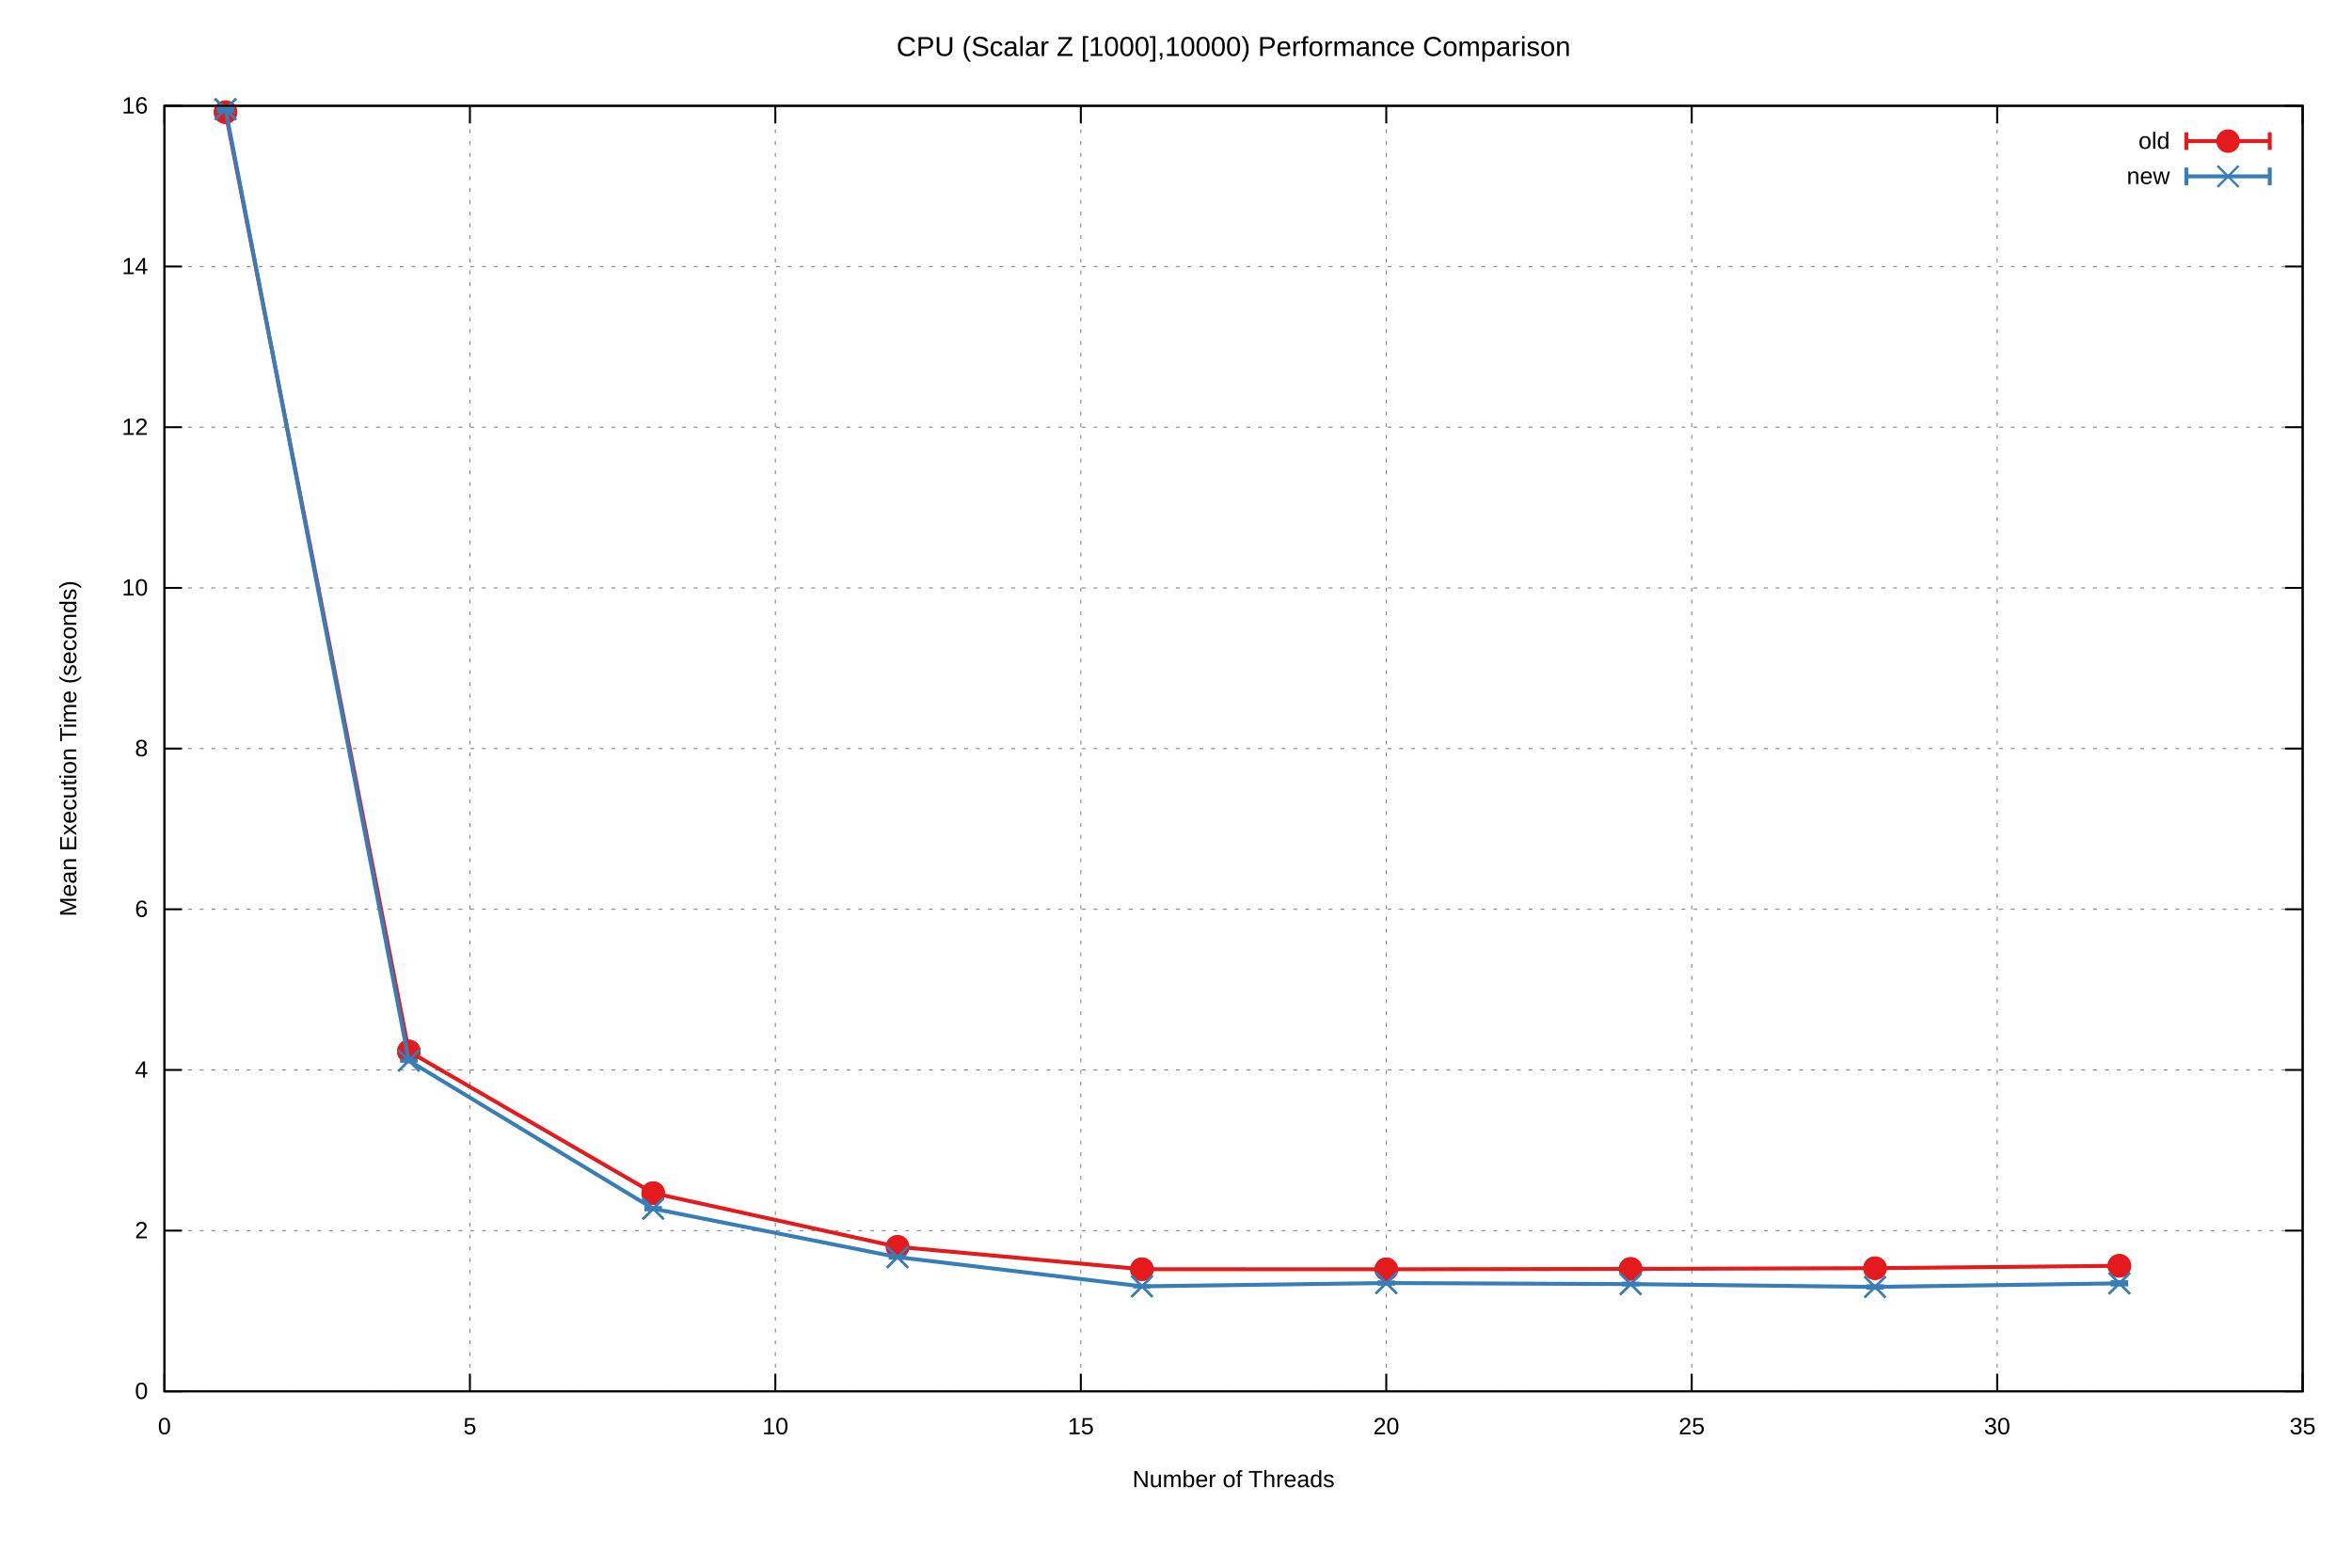
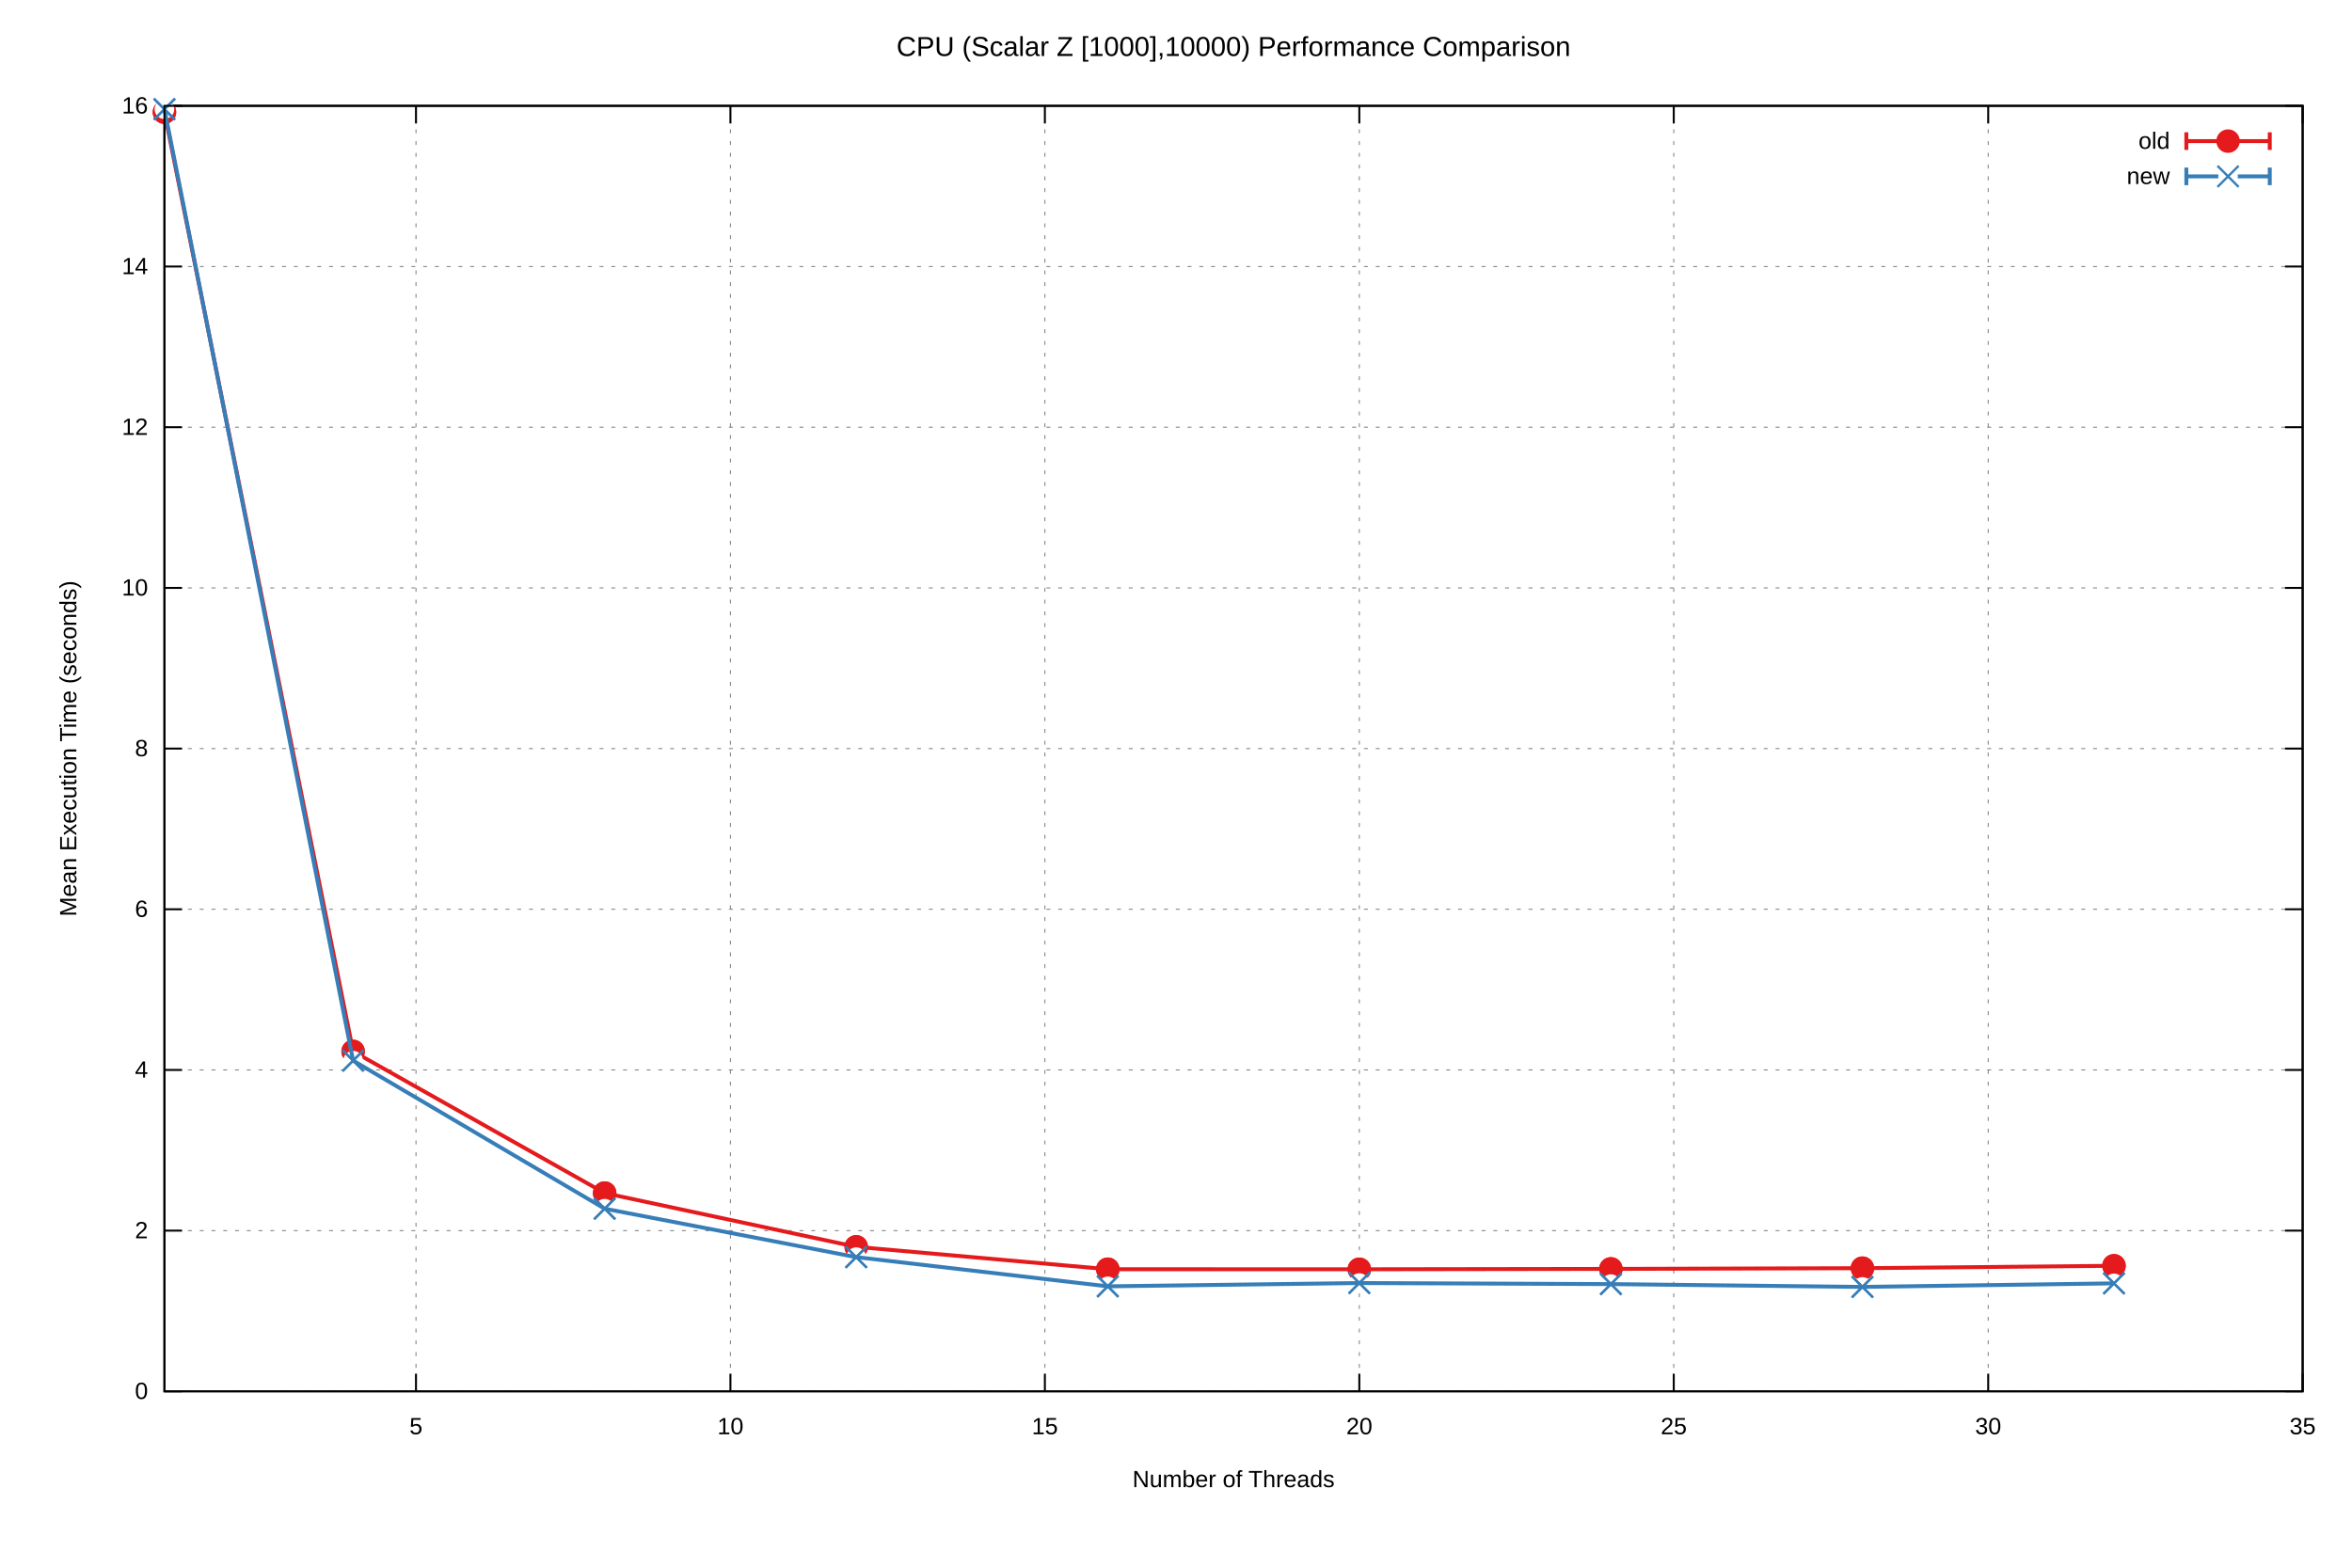
<svg xmlns="http://www.w3.org/2000/svg" xmlns:xlink="http://www.w3.org/1999/xlink" width="1200" height="800" viewBox="0 0 1200 800">
  <g id="gnuplot_canvas">
    <rect x="0" y="0" width="1200" height="800" fill="none" />
    <defs>
      <circle id="gpDot" r="0.5" stroke-width="0.5" stroke="currentColor" />
      <path id="gpPt0" stroke-width="0.222" stroke="currentColor" d="M-1,0 h2 M0,-1 v2" />
      <path id="gpPt1" stroke-width="0.222" stroke="currentColor" d="M-1,-1 L1,1 M1,-1 L-1,1" />
      <path id="gpPt2" stroke-width="0.222" stroke="currentColor" d="M-1,0 L1,0 M0,-1 L0,1 M-1,-1 L1,1 M-1,1 L1,-1" />
      <rect id="gpPt3" stroke-width="0.222" stroke="currentColor" x="-1" y="-1" width="2" height="2" />
      <rect id="gpPt4" stroke-width="0.222" stroke="currentColor" fill="currentColor" x="-1" y="-1" width="2" height="2" />
      <circle id="gpPt5" stroke-width="0.222" stroke="currentColor" cx="0" cy="0" r="1" />
      <use xlink:href="#gpPt5" id="gpPt6" fill="currentColor" stroke="none" />
      <path id="gpPt7" stroke-width="0.222" stroke="currentColor" d="M0,-1.33 L-1.33,0.67 L1.33,0.67 z" />
      <use xlink:href="#gpPt7" id="gpPt8" fill="currentColor" stroke="none" />
      <use xlink:href="#gpPt7" id="gpPt9" stroke="currentColor" transform="rotate(180)" />
      <use xlink:href="#gpPt9" id="gpPt10" fill="currentColor" stroke="none" />
      <use xlink:href="#gpPt3" id="gpPt11" stroke="currentColor" transform="rotate(45)" />
      <use xlink:href="#gpPt11" id="gpPt12" fill="currentColor" stroke="none" />
      <path id="gpPt13" stroke-width="0.222" stroke="currentColor" d="M0,1.330 L1.265,0.411 L0.782,-1.067 L-0.782,-1.076 L-1.265,0.411 z" />
      <use xlink:href="#gpPt13" id="gpPt14" fill="currentColor" stroke="none" />
      <filter id="textbox" filterUnits="objectBoundingBox" x="0" y="0" height="1" width="1">
        <feFlood flood-color="white" flood-opacity="1" result="bgnd" />
        <feComposite in="SourceGraphic" in2="bgnd" operator="atop" />
      </filter>
      <filter id="greybox" filterUnits="objectBoundingBox" x="0" y="0" height="1" width="1">
        <feFlood flood-color="lightgrey" flood-opacity="1" result="grey" />
        <feComposite in="SourceGraphic" in2="grey" operator="atop" />
      </filter>
    </defs>
    <g fill="none" color="white" stroke="currentColor" stroke-width="1.00" stroke-linecap="butt" stroke-linejoin="miter">
</g>
    <g fill="none" color="black" stroke="currentColor" stroke-width="1.00" stroke-linecap="butt" stroke-linejoin="miter">
</g>
    <g fill="none" color="black" stroke="black" stroke-width="0.50" stroke-linecap="butt" stroke-linejoin="miter">
</g>
    <g fill="none" color="gray" stroke="currentColor" stroke-width="0.50" stroke-linecap="butt" stroke-linejoin="miter">
      <path stroke="gray" stroke-dasharray="2,4" class="gridline" d="M83.90,710.00 L1174.82,710.00  " />
    </g>
    <g fill="none" color="gray" stroke="gray" stroke-width="1.00" stroke-linecap="butt" stroke-linejoin="miter">
</g>
    <g fill="none" color="black" stroke="currentColor" stroke-width="1.00" stroke-linecap="butt" stroke-linejoin="miter">
      <path stroke="black" d="M83.90,710.00 L92.90,710.00 M1174.82,710.00 L1165.82,710.00  " />
      <g transform="translate(75.51,713.90)" stroke="none" fill="black" font-family="Arial" font-size="12.00" text-anchor="end">
        <text>
          <tspan font-family="Arial"> 0</tspan>
        </text>
      </g>
    </g>
    <g fill="none" color="black" stroke="currentColor" stroke-width="1.00" stroke-linecap="butt" stroke-linejoin="miter">
</g>
    <g fill="none" color="black" stroke="black" stroke-width="0.50" stroke-linecap="butt" stroke-linejoin="miter">
</g>
    <g fill="none" color="gray" stroke="currentColor" stroke-width="0.50" stroke-linecap="butt" stroke-linejoin="miter">
      <path stroke="gray" stroke-dasharray="2,4" class="gridline" d="M83.90,628.00 L1174.82,628.00  " />
    </g>
    <g fill="none" color="gray" stroke="gray" stroke-width="1.00" stroke-linecap="butt" stroke-linejoin="miter">
</g>
    <g fill="none" color="black" stroke="currentColor" stroke-width="1.00" stroke-linecap="butt" stroke-linejoin="miter">
      <path stroke="black" d="M83.90,628.00 L92.90,628.00 M1174.82,628.00 L1165.82,628.00  " />
      <g transform="translate(75.51,631.90)" stroke="none" fill="black" font-family="Arial" font-size="12.00" text-anchor="end">
        <text>
          <tspan font-family="Arial"> 2</tspan>
        </text>
      </g>
    </g>
    <g fill="none" color="black" stroke="currentColor" stroke-width="1.00" stroke-linecap="butt" stroke-linejoin="miter">
</g>
    <g fill="none" color="black" stroke="black" stroke-width="0.50" stroke-linecap="butt" stroke-linejoin="miter">
</g>
    <g fill="none" color="gray" stroke="currentColor" stroke-width="0.50" stroke-linecap="butt" stroke-linejoin="miter">
      <path stroke="gray" stroke-dasharray="2,4" class="gridline" d="M83.90,546.00 L1174.82,546.00  " />
    </g>
    <g fill="none" color="gray" stroke="gray" stroke-width="1.00" stroke-linecap="butt" stroke-linejoin="miter">
</g>
    <g fill="none" color="black" stroke="currentColor" stroke-width="1.00" stroke-linecap="butt" stroke-linejoin="miter">
      <path stroke="black" d="M83.90,546.00 L92.90,546.00 M1174.82,546.00 L1165.82,546.00  " />
      <g transform="translate(75.51,549.90)" stroke="none" fill="black" font-family="Arial" font-size="12.00" text-anchor="end">
        <text>
          <tspan font-family="Arial"> 4</tspan>
        </text>
      </g>
    </g>
    <g fill="none" color="black" stroke="currentColor" stroke-width="1.00" stroke-linecap="butt" stroke-linejoin="miter">
</g>
    <g fill="none" color="black" stroke="black" stroke-width="0.50" stroke-linecap="butt" stroke-linejoin="miter">
</g>
    <g fill="none" color="gray" stroke="currentColor" stroke-width="0.50" stroke-linecap="butt" stroke-linejoin="miter">
      <path stroke="gray" stroke-dasharray="2,4" class="gridline" d="M83.90,464.00 L1174.82,464.00  " />
    </g>
    <g fill="none" color="gray" stroke="gray" stroke-width="1.00" stroke-linecap="butt" stroke-linejoin="miter">
</g>
    <g fill="none" color="black" stroke="currentColor" stroke-width="1.00" stroke-linecap="butt" stroke-linejoin="miter">
      <path stroke="black" d="M83.90,464.00 L92.90,464.00 M1174.82,464.00 L1165.82,464.00  " />
      <g transform="translate(75.51,467.90)" stroke="none" fill="black" font-family="Arial" font-size="12.00" text-anchor="end">
        <text>
          <tspan font-family="Arial"> 6</tspan>
        </text>
      </g>
    </g>
    <g fill="none" color="black" stroke="currentColor" stroke-width="1.00" stroke-linecap="butt" stroke-linejoin="miter">
</g>
    <g fill="none" color="black" stroke="black" stroke-width="0.50" stroke-linecap="butt" stroke-linejoin="miter">
</g>
    <g fill="none" color="gray" stroke="currentColor" stroke-width="0.50" stroke-linecap="butt" stroke-linejoin="miter">
      <path stroke="gray" stroke-dasharray="2,4" class="gridline" d="M83.90,382.00 L1174.82,382.00  " />
    </g>
    <g fill="none" color="gray" stroke="gray" stroke-width="1.00" stroke-linecap="butt" stroke-linejoin="miter">
</g>
    <g fill="none" color="black" stroke="currentColor" stroke-width="1.00" stroke-linecap="butt" stroke-linejoin="miter">
      <path stroke="black" d="M83.90,382.00 L92.90,382.00 M1174.82,382.00 L1165.82,382.00  " />
      <g transform="translate(75.51,385.90)" stroke="none" fill="black" font-family="Arial" font-size="12.00" text-anchor="end">
        <text>
          <tspan font-family="Arial"> 8</tspan>
        </text>
      </g>
    </g>
    <g fill="none" color="black" stroke="currentColor" stroke-width="1.00" stroke-linecap="butt" stroke-linejoin="miter">
</g>
    <g fill="none" color="black" stroke="black" stroke-width="0.50" stroke-linecap="butt" stroke-linejoin="miter">
</g>
    <g fill="none" color="gray" stroke="currentColor" stroke-width="0.50" stroke-linecap="butt" stroke-linejoin="miter">
      <path stroke="gray" stroke-dasharray="2,4" class="gridline" d="M83.90,300.01 L1174.82,300.01  " />
    </g>
    <g fill="none" color="gray" stroke="gray" stroke-width="1.00" stroke-linecap="butt" stroke-linejoin="miter">
</g>
    <g fill="none" color="black" stroke="currentColor" stroke-width="1.00" stroke-linecap="butt" stroke-linejoin="miter">
      <path stroke="black" d="M83.90,300.01 L92.90,300.01 M1174.82,300.01 L1165.82,300.01  " />
      <g transform="translate(75.51,303.91)" stroke="none" fill="black" font-family="Arial" font-size="12.00" text-anchor="end">
        <text>
          <tspan font-family="Arial"> 10</tspan>
        </text>
      </g>
    </g>
    <g fill="none" color="black" stroke="currentColor" stroke-width="1.00" stroke-linecap="butt" stroke-linejoin="miter">
</g>
    <g fill="none" color="black" stroke="black" stroke-width="0.50" stroke-linecap="butt" stroke-linejoin="miter">
</g>
    <g fill="none" color="gray" stroke="currentColor" stroke-width="0.50" stroke-linecap="butt" stroke-linejoin="miter">
      <path stroke="gray" stroke-dasharray="2,4" class="gridline" d="M83.90,218.01 L1174.82,218.01  " />
    </g>
    <g fill="none" color="gray" stroke="gray" stroke-width="1.00" stroke-linecap="butt" stroke-linejoin="miter">
</g>
    <g fill="none" color="black" stroke="currentColor" stroke-width="1.00" stroke-linecap="butt" stroke-linejoin="miter">
      <path stroke="black" d="M83.90,218.01 L92.90,218.01 M1174.82,218.01 L1165.82,218.01  " />
      <g transform="translate(75.51,221.91)" stroke="none" fill="black" font-family="Arial" font-size="12.00" text-anchor="end">
        <text>
          <tspan font-family="Arial"> 12</tspan>
        </text>
      </g>
    </g>
    <g fill="none" color="black" stroke="currentColor" stroke-width="1.00" stroke-linecap="butt" stroke-linejoin="miter">
</g>
    <g fill="none" color="black" stroke="black" stroke-width="0.50" stroke-linecap="butt" stroke-linejoin="miter">
</g>
    <g fill="none" color="gray" stroke="currentColor" stroke-width="0.50" stroke-linecap="butt" stroke-linejoin="miter">
      <path stroke="gray" stroke-dasharray="2,4" class="gridline" d="M83.90,136.01 L1174.82,136.01  " />
    </g>
    <g fill="none" color="gray" stroke="gray" stroke-width="1.00" stroke-linecap="butt" stroke-linejoin="miter">
</g>
    <g fill="none" color="black" stroke="currentColor" stroke-width="1.00" stroke-linecap="butt" stroke-linejoin="miter">
      <path stroke="black" d="M83.90,136.01 L92.90,136.01 M1174.82,136.01 L1165.82,136.01  " />
      <g transform="translate(75.51,139.91)" stroke="none" fill="black" font-family="Arial" font-size="12.00" text-anchor="end">
        <text>
          <tspan font-family="Arial"> 14</tspan>
        </text>
      </g>
    </g>
    <g fill="none" color="black" stroke="currentColor" stroke-width="1.00" stroke-linecap="butt" stroke-linejoin="miter">
</g>
    <g fill="none" color="black" stroke="black" stroke-width="0.50" stroke-linecap="butt" stroke-linejoin="miter">
</g>
    <g fill="none" color="gray" stroke="currentColor" stroke-width="0.50" stroke-linecap="butt" stroke-linejoin="miter">
      <path stroke="gray" stroke-dasharray="2,4" class="gridline" d="M83.90,54.01 L1174.82,54.01  " />
    </g>
    <g fill="none" color="gray" stroke="gray" stroke-width="1.00" stroke-linecap="butt" stroke-linejoin="miter">
</g>
    <g fill="none" color="black" stroke="currentColor" stroke-width="1.00" stroke-linecap="butt" stroke-linejoin="miter">
      <path stroke="black" d="M83.90,54.01 L92.90,54.01 M1174.82,54.01 L1165.82,54.01  " />
      <g transform="translate(75.51,57.91)" stroke="none" fill="black" font-family="Arial" font-size="12.00" text-anchor="end">
        <text>
          <tspan font-family="Arial"> 16</tspan>
        </text>
      </g>
    </g>
    <g fill="none" color="black" stroke="currentColor" stroke-width="1.00" stroke-linecap="butt" stroke-linejoin="miter">
</g>
    <g fill="none" color="black" stroke="black" stroke-width="0.50" stroke-linecap="butt" stroke-linejoin="miter">
</g>
    <g fill="none" color="gray" stroke="currentColor" stroke-width="0.50" stroke-linecap="butt" stroke-linejoin="miter">
-       <path stroke="gray" stroke-dasharray="2,4" class="gridline" d="M83.90,710.00 L83.90,54.01  " />
-     </g>
-     <g fill="none" color="gray" stroke="gray" stroke-width="1.00" stroke-linecap="butt" stroke-linejoin="miter">
- </g>
-     <g fill="none" color="black" stroke="currentColor" stroke-width="1.00" stroke-linecap="butt" stroke-linejoin="miter">
-       <path stroke="black" d="M83.90,710.00 L83.90,701.00 M83.90,54.01 L83.90,63.01  " />
-       <g transform="translate(83.90,731.90)" stroke="none" fill="black" font-family="Arial" font-size="12.00" text-anchor="middle">
-         <text>
-           <tspan font-family="Arial"> 0</tspan>
-         </text>
-       </g>
-     </g>
-     <g fill="none" color="black" stroke="currentColor" stroke-width="1.00" stroke-linecap="butt" stroke-linejoin="miter">
- </g>
-     <g fill="none" color="black" stroke="black" stroke-width="0.50" stroke-linecap="butt" stroke-linejoin="miter">
- </g>
-     <g fill="none" color="gray" stroke="currentColor" stroke-width="0.50" stroke-linecap="butt" stroke-linejoin="miter">
-       <path stroke="gray" stroke-dasharray="2,4" class="gridline" d="M239.75,710.00 L239.75,54.01  " />
-     </g>
-     <g fill="none" color="gray" stroke="gray" stroke-width="1.00" stroke-linecap="butt" stroke-linejoin="miter">
- </g>
-     <g fill="none" color="black" stroke="currentColor" stroke-width="1.00" stroke-linecap="butt" stroke-linejoin="miter">
-       <path stroke="black" d="M239.75,710.00 L239.75,701.00 M239.75,54.01 L239.75,63.01  " />
-       <g transform="translate(239.75,731.90)" stroke="none" fill="black" font-family="Arial" font-size="12.00" text-anchor="middle">
+       <path stroke="gray" stroke-dasharray="2,4" class="gridline" d="M212.24,710.00 L212.24,54.01  " />
+     </g>
+     <g fill="none" color="gray" stroke="gray" stroke-width="1.00" stroke-linecap="butt" stroke-linejoin="miter">
+ </g>
+     <g fill="none" color="black" stroke="currentColor" stroke-width="1.00" stroke-linecap="butt" stroke-linejoin="miter">
+       <path stroke="black" d="M212.24,710.00 L212.24,701.00 M212.24,54.01 L212.24,63.01  " />
+       <g transform="translate(212.24,731.90)" stroke="none" fill="black" font-family="Arial" font-size="12.00" text-anchor="middle">
        <text>
          <tspan font-family="Arial"> 5</tspan>
        </text>
      </g>
    </g>
    <g fill="none" color="black" stroke="currentColor" stroke-width="1.00" stroke-linecap="butt" stroke-linejoin="miter">
</g>
    <g fill="none" color="black" stroke="black" stroke-width="0.50" stroke-linecap="butt" stroke-linejoin="miter">
</g>
    <g fill="none" color="gray" stroke="currentColor" stroke-width="0.50" stroke-linecap="butt" stroke-linejoin="miter">
-       <path stroke="gray" stroke-dasharray="2,4" class="gridline" d="M395.59,710.00 L395.59,54.01  " />
-     </g>
-     <g fill="none" color="gray" stroke="gray" stroke-width="1.00" stroke-linecap="butt" stroke-linejoin="miter">
- </g>
-     <g fill="none" color="black" stroke="currentColor" stroke-width="1.00" stroke-linecap="butt" stroke-linejoin="miter">
-       <path stroke="black" d="M395.59,710.00 L395.59,701.00 M395.59,54.01 L395.59,63.01  " />
-       <g transform="translate(395.59,731.90)" stroke="none" fill="black" font-family="Arial" font-size="12.00" text-anchor="middle">
+       <path stroke="gray" stroke-dasharray="2,4" class="gridline" d="M372.67,710.00 L372.67,54.01  " />
+     </g>
+     <g fill="none" color="gray" stroke="gray" stroke-width="1.00" stroke-linecap="butt" stroke-linejoin="miter">
+ </g>
+     <g fill="none" color="black" stroke="currentColor" stroke-width="1.00" stroke-linecap="butt" stroke-linejoin="miter">
+       <path stroke="black" d="M372.67,710.00 L372.67,701.00 M372.67,54.01 L372.67,63.01  " />
+       <g transform="translate(372.67,731.90)" stroke="none" fill="black" font-family="Arial" font-size="12.00" text-anchor="middle">
        <text>
          <tspan font-family="Arial"> 10</tspan>
        </text>
      </g>
    </g>
    <g fill="none" color="black" stroke="currentColor" stroke-width="1.00" stroke-linecap="butt" stroke-linejoin="miter">
</g>
    <g fill="none" color="black" stroke="black" stroke-width="0.50" stroke-linecap="butt" stroke-linejoin="miter">
</g>
    <g fill="none" color="gray" stroke="currentColor" stroke-width="0.50" stroke-linecap="butt" stroke-linejoin="miter">
-       <path stroke="gray" stroke-dasharray="2,4" class="gridline" d="M551.44,710.00 L551.44,54.01  " />
-     </g>
-     <g fill="none" color="gray" stroke="gray" stroke-width="1.00" stroke-linecap="butt" stroke-linejoin="miter">
- </g>
-     <g fill="none" color="black" stroke="currentColor" stroke-width="1.00" stroke-linecap="butt" stroke-linejoin="miter">
-       <path stroke="black" d="M551.44,710.00 L551.44,701.00 M551.44,54.01 L551.44,63.01  " />
-       <g transform="translate(551.44,731.90)" stroke="none" fill="black" font-family="Arial" font-size="12.00" text-anchor="middle">
+       <path stroke="gray" stroke-dasharray="2,4" class="gridline" d="M533.10,710.00 L533.10,54.01  " />
+     </g>
+     <g fill="none" color="gray" stroke="gray" stroke-width="1.00" stroke-linecap="butt" stroke-linejoin="miter">
+ </g>
+     <g fill="none" color="black" stroke="currentColor" stroke-width="1.00" stroke-linecap="butt" stroke-linejoin="miter">
+       <path stroke="black" d="M533.10,710.00 L533.10,701.00 M533.10,54.01 L533.10,63.01  " />
+       <g transform="translate(533.10,731.90)" stroke="none" fill="black" font-family="Arial" font-size="12.00" text-anchor="middle">
        <text>
          <tspan font-family="Arial"> 15</tspan>
        </text>
      </g>
    </g>
    <g fill="none" color="black" stroke="currentColor" stroke-width="1.00" stroke-linecap="butt" stroke-linejoin="miter">
</g>
    <g fill="none" color="black" stroke="black" stroke-width="0.50" stroke-linecap="butt" stroke-linejoin="miter">
</g>
    <g fill="none" color="gray" stroke="currentColor" stroke-width="0.50" stroke-linecap="butt" stroke-linejoin="miter">
-       <path stroke="gray" stroke-dasharray="2,4" class="gridline" d="M707.28,710.00 L707.28,54.01  " />
-     </g>
-     <g fill="none" color="gray" stroke="gray" stroke-width="1.00" stroke-linecap="butt" stroke-linejoin="miter">
- </g>
-     <g fill="none" color="black" stroke="currentColor" stroke-width="1.00" stroke-linecap="butt" stroke-linejoin="miter">
-       <path stroke="black" d="M707.28,710.00 L707.28,701.00 M707.28,54.01 L707.28,63.01  " />
-       <g transform="translate(707.28,731.90)" stroke="none" fill="black" font-family="Arial" font-size="12.00" text-anchor="middle">
+       <path stroke="gray" stroke-dasharray="2,4" class="gridline" d="M693.53,710.00 L693.53,54.01  " />
+     </g>
+     <g fill="none" color="gray" stroke="gray" stroke-width="1.00" stroke-linecap="butt" stroke-linejoin="miter">
+ </g>
+     <g fill="none" color="black" stroke="currentColor" stroke-width="1.00" stroke-linecap="butt" stroke-linejoin="miter">
+       <path stroke="black" d="M693.53,710.00 L693.53,701.00 M693.53,54.01 L693.53,63.01  " />
+       <g transform="translate(693.53,731.90)" stroke="none" fill="black" font-family="Arial" font-size="12.00" text-anchor="middle">
        <text>
          <tspan font-family="Arial"> 20</tspan>
        </text>
      </g>
    </g>
    <g fill="none" color="black" stroke="currentColor" stroke-width="1.00" stroke-linecap="butt" stroke-linejoin="miter">
</g>
    <g fill="none" color="black" stroke="black" stroke-width="0.50" stroke-linecap="butt" stroke-linejoin="miter">
</g>
    <g fill="none" color="gray" stroke="currentColor" stroke-width="0.50" stroke-linecap="butt" stroke-linejoin="miter">
-       <path stroke="gray" stroke-dasharray="2,4" class="gridline" d="M863.13,710.00 L863.13,54.01  " />
-     </g>
-     <g fill="none" color="gray" stroke="gray" stroke-width="1.00" stroke-linecap="butt" stroke-linejoin="miter">
- </g>
-     <g fill="none" color="black" stroke="currentColor" stroke-width="1.00" stroke-linecap="butt" stroke-linejoin="miter">
-       <path stroke="black" d="M863.13,710.00 L863.13,701.00 M863.13,54.01 L863.13,63.01  " />
-       <g transform="translate(863.13,731.90)" stroke="none" fill="black" font-family="Arial" font-size="12.00" text-anchor="middle">
+       <path stroke="gray" stroke-dasharray="2,4" class="gridline" d="M853.96,710.00 L853.96,54.01  " />
+     </g>
+     <g fill="none" color="gray" stroke="gray" stroke-width="1.00" stroke-linecap="butt" stroke-linejoin="miter">
+ </g>
+     <g fill="none" color="black" stroke="currentColor" stroke-width="1.00" stroke-linecap="butt" stroke-linejoin="miter">
+       <path stroke="black" d="M853.96,710.00 L853.96,701.00 M853.96,54.01 L853.96,63.01  " />
+       <g transform="translate(853.96,731.90)" stroke="none" fill="black" font-family="Arial" font-size="12.00" text-anchor="middle">
        <text>
          <tspan font-family="Arial"> 25</tspan>
        </text>
      </g>
    </g>
    <g fill="none" color="black" stroke="currentColor" stroke-width="1.00" stroke-linecap="butt" stroke-linejoin="miter">
</g>
    <g fill="none" color="black" stroke="black" stroke-width="0.50" stroke-linecap="butt" stroke-linejoin="miter">
</g>
    <g fill="none" color="gray" stroke="currentColor" stroke-width="0.50" stroke-linecap="butt" stroke-linejoin="miter">
-       <path stroke="gray" stroke-dasharray="2,4" class="gridline" d="M1018.97,710.00 L1018.97,54.01  " />
-     </g>
-     <g fill="none" color="gray" stroke="gray" stroke-width="1.00" stroke-linecap="butt" stroke-linejoin="miter">
- </g>
-     <g fill="none" color="black" stroke="currentColor" stroke-width="1.00" stroke-linecap="butt" stroke-linejoin="miter">
-       <path stroke="black" d="M1018.97,710.00 L1018.97,701.00 M1018.97,54.01 L1018.97,63.01  " />
-       <g transform="translate(1018.97,731.90)" stroke="none" fill="black" font-family="Arial" font-size="12.00" text-anchor="middle">
+       <path stroke="gray" stroke-dasharray="2,4" class="gridline" d="M1014.39,710.00 L1014.39,54.01  " />
+     </g>
+     <g fill="none" color="gray" stroke="gray" stroke-width="1.00" stroke-linecap="butt" stroke-linejoin="miter">
+ </g>
+     <g fill="none" color="black" stroke="currentColor" stroke-width="1.00" stroke-linecap="butt" stroke-linejoin="miter">
+       <path stroke="black" d="M1014.39,710.00 L1014.39,701.00 M1014.39,54.01 L1014.39,63.01  " />
+       <g transform="translate(1014.39,731.90)" stroke="none" fill="black" font-family="Arial" font-size="12.00" text-anchor="middle">
        <text>
          <tspan font-family="Arial"> 30</tspan>
        </text>
      </g>
    </g>
    <g fill="none" color="black" stroke="currentColor" stroke-width="1.00" stroke-linecap="butt" stroke-linejoin="miter">
</g>
    <g fill="none" color="black" stroke="black" stroke-width="0.50" stroke-linecap="butt" stroke-linejoin="miter">
</g>
    <g fill="none" color="gray" stroke="currentColor" stroke-width="0.50" stroke-linecap="butt" stroke-linejoin="miter">
      <path stroke="gray" stroke-dasharray="2,4" class="gridline" d="M1174.82,710.00 L1174.82,54.01  " />
    </g>
    <g fill="none" color="gray" stroke="gray" stroke-width="1.00" stroke-linecap="butt" stroke-linejoin="miter">
</g>
    <g fill="none" color="black" stroke="currentColor" stroke-width="1.00" stroke-linecap="butt" stroke-linejoin="miter">
      <path stroke="black" d="M1174.82,710.00 L1174.82,701.00 M1174.82,54.01 L1174.82,63.01  " />
      <g transform="translate(1174.82,731.90)" stroke="none" fill="black" font-family="Arial" font-size="12.00" text-anchor="middle">
        <text>
          <tspan font-family="Arial"> 35</tspan>
        </text>
      </g>
    </g>
    <g fill="none" color="black" stroke="currentColor" stroke-width="1.00" stroke-linecap="butt" stroke-linejoin="miter">
</g>
    <g fill="none" color="black" stroke="currentColor" stroke-width="1.00" stroke-linecap="butt" stroke-linejoin="miter">
      <path stroke="black" d="M83.90,54.01 L83.90,710.00 L1174.82,710.00 L1174.82,54.01 L83.90,54.01 Z  " />
    </g>
    <g fill="none" color="black" stroke="currentColor" stroke-width="1.00" stroke-linecap="butt" stroke-linejoin="miter">
-       <g transform="translate(38.94,382.01) rotate(270)" stroke="none" fill="black" font-family="Arial" font-size="12.00" text-anchor="middle">
-         <text>
-           <tspan font-family="Arial">Mean Execution Time (seconds)</tspan>
-         </text>
-       </g>
-     </g>
-     <g fill="none" color="black" stroke="currentColor" stroke-width="1.00" stroke-linecap="butt" stroke-linejoin="miter">
-       <g transform="translate(629.36,758.90)" stroke="none" fill="black" font-family="Arial" font-size="12.00" text-anchor="middle">
-         <text>
-           <tspan font-family="Arial">Number of Threads</tspan>
-         </text>
-       </g>
-     </g>
-     <g fill="none" color="black" stroke="currentColor" stroke-width="1.00" stroke-linecap="butt" stroke-linejoin="miter">
</g>
    <g id="gnuplot_plot_1">
-       <g fill="none" color="white" stroke="currentColor" stroke-width="2.00" stroke-linecap="butt" stroke-linejoin="miter">
+       <g fill="none" color="white" stroke="black" stroke-width="2.00" stroke-linecap="butt" stroke-linejoin="miter">
</g>
      <g fill="none" color="black" stroke="currentColor" stroke-width="2.00" stroke-linecap="butt" stroke-linejoin="miter">
        <g transform="translate(1107.09,75.91)" stroke="none" fill="black" font-family="Arial" font-size="12.00" text-anchor="end">
          <text>
            <tspan font-family="Arial">old</tspan>
          </text>
        </g>
      </g>
      <g fill="none" color="black" stroke="currentColor" stroke-width="2.00" stroke-linecap="butt" stroke-linejoin="miter">
-         <path stroke="rgb(228,  26,  28)" d="M1115.48,72.01 L1158.04,72.01 M1115.48,67.51 L1115.48,76.51 M1158.04,67.51 L1158.04,76.51 M115.07,57.56 L115.07,56.93   M110.57,57.56 L119.57,57.56 M110.57,56.93 L119.57,56.93 M208.58,536.63 L208.58,536.46 M204.08,536.63 L213.08,536.63   M204.08,536.46 L213.08,536.46 M333.25,608.90 L333.25,608.78 M328.75,608.90 L337.75,608.90 M328.75,608.78 L337.75,608.78   M457.93,636.87 L457.93,635.68 M453.43,636.87 L462.43,636.87 M453.43,635.68 L462.43,635.68 M582.61,647.92 L582.61,647.46   M578.11,647.92 L587.11,647.92 M578.11,647.46 L587.11,647.46 M707.28,648.21 L707.28,647.24 M702.78,648.21 L711.78,648.21   M702.78,647.24 L711.78,647.24 M831.96,647.78 L831.96,647.28 M827.46,647.78 L836.46,647.78 M827.46,647.28 L836.46,647.28   M956.64,648.09 L956.64,646.23 M952.14,648.09 L961.14,648.09 M952.14,646.23 L961.14,646.23 M1081.31,646.14 L1081.31,645.74   M1076.81,646.14 L1085.81,646.14 M1076.81,645.74 L1085.81,645.74  " />
-       </g>
-       <g fill="none" color="black" stroke="currentColor" stroke-width="2.00" stroke-linecap="butt" stroke-linejoin="miter">
-         <use xlink:href="#gpPt6" transform="translate(115.07,57.25) scale(5.40)" color="rgb(228,  26,  28)" />
-         <use xlink:href="#gpPt6" transform="translate(208.58,536.54) scale(5.40)" color="rgb(228,  26,  28)" />
-         <use xlink:href="#gpPt6" transform="translate(333.25,608.84) scale(5.40)" color="rgb(228,  26,  28)" />
-         <use xlink:href="#gpPt6" transform="translate(457.93,636.27) scale(5.40)" color="rgb(228,  26,  28)" />
-         <use xlink:href="#gpPt6" transform="translate(582.61,647.69) scale(5.40)" color="rgb(228,  26,  28)" />
-         <use xlink:href="#gpPt6" transform="translate(707.28,647.72) scale(5.40)" color="rgb(228,  26,  28)" />
-         <use xlink:href="#gpPt6" transform="translate(831.96,647.53) scale(5.40)" color="rgb(228,  26,  28)" />
-         <use xlink:href="#gpPt6" transform="translate(956.64,647.16) scale(5.40)" color="rgb(228,  26,  28)" />
-         <use xlink:href="#gpPt6" transform="translate(1081.31,645.94) scale(5.40)" color="rgb(228,  26,  28)" />
+         <path stroke="rgb(228,  26,  28)" d="M1115.48,72.01 L1158.04,72.01 M1115.48,67.51 L1115.48,76.51 M1158.04,67.51 L1158.04,76.51 M83.90,57.56 L83.90,56.93   M83.90,57.56 L88.40,57.56 M83.90,56.93 L88.40,56.93 M180.16,536.63 L180.16,536.46 M175.66,536.63 L184.66,536.63   M175.66,536.46 L184.66,536.46 M308.50,608.90 L308.50,608.78 M304.00,608.90 L313.00,608.90 M304.00,608.78 L313.00,608.78   M436.84,636.87 L436.84,635.68 M432.34,636.87 L441.34,636.87 M432.34,635.68 L441.34,635.68 M565.19,647.92 L565.19,647.46   M560.69,647.92 L569.69,647.92 M560.69,647.46 L569.69,647.46 M693.53,648.21 L693.53,647.24 M689.03,648.21 L698.03,648.21   M689.03,647.24 L698.03,647.24 M821.88,647.78 L821.88,647.28 M817.38,647.78 L826.38,647.78 M817.38,647.28 L826.38,647.28   M950.22,648.09 L950.22,646.23 M945.72,648.09 L954.72,648.09 M945.72,646.23 L954.72,646.23 M1078.56,646.14 L1078.56,645.74   M1074.06,646.14 L1083.06,646.14 M1074.06,645.74 L1083.06,645.74  " />
+       </g>
+       <g fill="none" color="black" stroke="currentColor" stroke-width="2.00" stroke-linecap="butt" stroke-linejoin="miter">
+         <use xlink:href="#gpPt6" transform="translate(83.90,57.25) scale(4.50)" color="white" />
+       </g>
+       <g fill="none" color="black" stroke="currentColor" stroke-width="2.00" stroke-linecap="butt" stroke-linejoin="miter">
+         <use xlink:href="#gpPt6" transform="translate(83.90,57.25) scale(5.40)" color="rgb(228,  26,  28)" />
+         <use xlink:href="#gpPt6" transform="translate(180.16,536.54) scale(4.50)" color="white" />
+       </g>
+       <g fill="none" color="black" stroke="currentColor" stroke-width="2.00" stroke-linecap="butt" stroke-linejoin="miter">
+         <use xlink:href="#gpPt6" transform="translate(180.16,536.54) scale(5.40)" color="rgb(228,  26,  28)" />
+         <use xlink:href="#gpPt6" transform="translate(308.50,608.84) scale(4.50)" color="white" />
+       </g>
+       <g fill="none" color="black" stroke="currentColor" stroke-width="2.00" stroke-linecap="butt" stroke-linejoin="miter">
+         <use xlink:href="#gpPt6" transform="translate(308.50,608.84) scale(5.40)" color="rgb(228,  26,  28)" />
+         <use xlink:href="#gpPt6" transform="translate(436.84,636.27) scale(4.50)" color="white" />
+       </g>
+       <g fill="none" color="black" stroke="currentColor" stroke-width="2.00" stroke-linecap="butt" stroke-linejoin="miter">
+         <use xlink:href="#gpPt6" transform="translate(436.84,636.27) scale(5.40)" color="rgb(228,  26,  28)" />
+         <use xlink:href="#gpPt6" transform="translate(565.19,647.69) scale(4.50)" color="white" />
+       </g>
+       <g fill="none" color="black" stroke="currentColor" stroke-width="2.00" stroke-linecap="butt" stroke-linejoin="miter">
+         <use xlink:href="#gpPt6" transform="translate(565.19,647.69) scale(5.40)" color="rgb(228,  26,  28)" />
+         <use xlink:href="#gpPt6" transform="translate(693.53,647.72) scale(4.50)" color="white" />
+       </g>
+       <g fill="none" color="black" stroke="currentColor" stroke-width="2.00" stroke-linecap="butt" stroke-linejoin="miter">
+         <use xlink:href="#gpPt6" transform="translate(693.53,647.72) scale(5.40)" color="rgb(228,  26,  28)" />
+         <use xlink:href="#gpPt6" transform="translate(821.88,647.53) scale(4.50)" color="white" />
+       </g>
+       <g fill="none" color="black" stroke="currentColor" stroke-width="2.00" stroke-linecap="butt" stroke-linejoin="miter">
+         <use xlink:href="#gpPt6" transform="translate(821.88,647.53) scale(5.40)" color="rgb(228,  26,  28)" />
+         <use xlink:href="#gpPt6" transform="translate(950.22,647.16) scale(4.50)" color="white" />
+       </g>
+       <g fill="none" color="black" stroke="currentColor" stroke-width="2.00" stroke-linecap="butt" stroke-linejoin="miter">
+         <use xlink:href="#gpPt6" transform="translate(950.22,647.16) scale(5.40)" color="rgb(228,  26,  28)" />
+         <use xlink:href="#gpPt6" transform="translate(1078.56,645.94) scale(4.50)" color="white" />
+       </g>
+       <g fill="none" color="black" stroke="currentColor" stroke-width="2.00" stroke-linecap="butt" stroke-linejoin="miter">
+         <use xlink:href="#gpPt6" transform="translate(1078.56,645.94) scale(5.40)" color="rgb(228,  26,  28)" />
+         <use xlink:href="#gpPt6" transform="translate(1136.76,72.01) scale(4.50)" color="white" />
+       </g>
+       <g fill="none" color="black" stroke="currentColor" stroke-width="2.00" stroke-linecap="butt" stroke-linejoin="miter">
        <use xlink:href="#gpPt6" transform="translate(1136.76,72.01) scale(5.40)" color="rgb(228,  26,  28)" />
      </g>
    </g>
-     <g id="gnuplot_plot_2">
-       <g fill="none" color="black" stroke="currentColor" stroke-width="2.00" stroke-linecap="butt" stroke-linejoin="miter">
-         <path stroke="rgb(228,  26,  28)" d="M115.07,57.25 L208.58,536.54 L333.25,608.84 L457.93,636.27 L582.61,647.69 L707.28,647.72 L831.96,647.53 L956.64,647.16   L1081.31,645.94  " />
-         <use xlink:href="#gpPt6" transform="translate(115.07,57.25) scale(5.40)" color="rgb(228,  26,  28)" />
-         <use xlink:href="#gpPt6" transform="translate(208.58,536.54) scale(5.40)" color="rgb(228,  26,  28)" />
-         <use xlink:href="#gpPt6" transform="translate(333.25,608.84) scale(5.40)" color="rgb(228,  26,  28)" />
-         <use xlink:href="#gpPt6" transform="translate(457.93,636.27) scale(5.40)" color="rgb(228,  26,  28)" />
-         <use xlink:href="#gpPt6" transform="translate(582.61,647.69) scale(5.40)" color="rgb(228,  26,  28)" />
-         <use xlink:href="#gpPt6" transform="translate(707.28,647.72) scale(5.40)" color="rgb(228,  26,  28)" />
-         <use xlink:href="#gpPt6" transform="translate(831.96,647.53) scale(5.40)" color="rgb(228,  26,  28)" />
-         <use xlink:href="#gpPt6" transform="translate(956.64,647.16) scale(5.40)" color="rgb(228,  26,  28)" />
-         <use xlink:href="#gpPt6" transform="translate(1081.31,645.94) scale(5.40)" color="rgb(228,  26,  28)" />
+     <g id="gnuplot_plot_2" fill="none">
+       <g fill="none" color="black" stroke="currentColor" stroke-width="2.00" stroke-linecap="butt" stroke-linejoin="miter">
+         <path stroke="rgb(228,  26,  28)" d="M83.90,57.25 L180.16,536.54 L308.50,608.84 L436.84,636.27 L565.19,647.69 L693.53,647.72 L821.88,647.53 L950.22,647.16   L1078.56,645.94  " />
+         <use xlink:href="#gpPt6" transform="translate(83.90,57.25) scale(5.40)" color="rgb(228,  26,  28)" />
+         <use xlink:href="#gpPt6" transform="translate(180.16,536.54) scale(5.40)" color="rgb(228,  26,  28)" />
+         <use xlink:href="#gpPt6" transform="translate(308.50,608.84) scale(5.40)" color="rgb(228,  26,  28)" />
+         <use xlink:href="#gpPt6" transform="translate(436.84,636.27) scale(5.40)" color="rgb(228,  26,  28)" />
+         <use xlink:href="#gpPt6" transform="translate(565.19,647.69) scale(5.40)" color="rgb(228,  26,  28)" />
+         <use xlink:href="#gpPt6" transform="translate(693.53,647.72) scale(5.40)" color="rgb(228,  26,  28)" />
+         <use xlink:href="#gpPt6" transform="translate(821.88,647.53) scale(5.40)" color="rgb(228,  26,  28)" />
+         <use xlink:href="#gpPt6" transform="translate(950.22,647.16) scale(5.40)" color="rgb(228,  26,  28)" />
+         <use xlink:href="#gpPt6" transform="translate(1078.56,645.94) scale(5.40)" color="rgb(228,  26,  28)" />
      </g>
    </g>
    <g id="gnuplot_plot_3">
      <g fill="none" color="black" stroke="currentColor" stroke-width="2.00" stroke-linecap="butt" stroke-linejoin="miter">
        <g transform="translate(1107.09,93.91)" stroke="none" fill="black" font-family="Arial" font-size="12.00" text-anchor="end">
          <text>
            <tspan font-family="Arial">new</tspan>
          </text>
        </g>
      </g>
      <g fill="none" color="black" stroke="currentColor" stroke-width="2.00" stroke-linecap="butt" stroke-linejoin="miter">
-         <path stroke="rgb( 55, 126, 184)" d="M1115.48,90.01 L1158.04,90.01 M1115.48,85.51 L1115.48,94.51 M1158.04,85.51 L1158.04,94.51 M115.07,56.58 L115.07,54.85   M110.57,56.58 L119.57,56.58 M110.57,54.85 L119.57,54.85 M208.58,541.31 L208.58,541.17 M204.08,541.31 L213.08,541.31   M204.08,541.17 L213.08,541.17 M333.25,617.13 L333.25,616.47 M328.75,617.13 L337.75,617.13 M328.75,616.47 L337.75,616.47   M457.93,641.82 L457.93,641.24 M453.43,641.82 L462.43,641.82 M453.43,641.24 L462.43,641.24 M582.61,656.49 L582.61,656.35   M578.11,656.49 L587.11,656.49 M578.11,656.35 L587.11,656.35 M707.28,655.09 L707.28,654.39 M702.78,655.09 L711.78,655.09   M702.78,654.39 L711.78,654.39 M831.96,655.50 L831.96,655.05 M827.46,655.50 L836.46,655.50 M827.46,655.05 L836.46,655.05   M956.64,657.08 L956.64,656.35 M952.14,657.08 L961.14,657.08 M952.14,656.35 L961.14,656.35 M1081.31,655.49 L1081.31,654.32   M1076.81,655.49 L1085.81,655.49 M1076.81,654.32 L1085.81,654.32  " />
-       </g>
-       <g fill="none" color="black" stroke="currentColor" stroke-width="2.00" stroke-linecap="butt" stroke-linejoin="miter">
-         <use xlink:href="#gpPt1" transform="translate(115.07,55.72) scale(5.40)" color="rgb( 55, 126, 184)" />
-         <use xlink:href="#gpPt1" transform="translate(208.58,541.24) scale(5.40)" color="rgb( 55, 126, 184)" />
-         <use xlink:href="#gpPt1" transform="translate(333.25,616.80) scale(5.40)" color="rgb( 55, 126, 184)" />
-         <use xlink:href="#gpPt1" transform="translate(457.93,641.53) scale(5.40)" color="rgb( 55, 126, 184)" />
-         <use xlink:href="#gpPt1" transform="translate(582.61,656.42) scale(5.40)" color="rgb( 55, 126, 184)" />
-         <use xlink:href="#gpPt1" transform="translate(707.28,654.74) scale(5.40)" color="rgb( 55, 126, 184)" />
-         <use xlink:href="#gpPt1" transform="translate(831.96,655.28) scale(5.40)" color="rgb( 55, 126, 184)" />
-         <use xlink:href="#gpPt1" transform="translate(956.64,656.72) scale(5.40)" color="rgb( 55, 126, 184)" />
-         <use xlink:href="#gpPt1" transform="translate(1081.31,654.90) scale(5.40)" color="rgb( 55, 126, 184)" />
+         <path stroke="rgb( 55, 126, 184)" d="M1115.48,90.01 L1158.04,90.01 M1115.48,85.51 L1115.48,94.51 M1158.04,85.51 L1158.04,94.51 M83.90,56.58 L83.90,54.85   M83.90,56.58 L88.40,56.58 M83.90,54.85 L88.40,54.85 M180.16,541.31 L180.16,541.17 M175.66,541.31 L184.66,541.31   M175.66,541.17 L184.66,541.17 M308.50,617.13 L308.50,616.47 M304.00,617.13 L313.00,617.13 M304.00,616.47 L313.00,616.47   M436.84,641.82 L436.84,641.24 M432.34,641.82 L441.34,641.82 M432.34,641.24 L441.34,641.24 M565.19,656.49 L565.19,656.35   M560.69,656.49 L569.69,656.49 M560.69,656.35 L569.69,656.35 M693.53,655.09 L693.53,654.39 M689.03,655.09 L698.03,655.09   M689.03,654.39 L698.03,654.39 M821.88,655.50 L821.88,655.05 M817.38,655.50 L826.38,655.50 M817.38,655.05 L826.38,655.05   M950.22,657.08 L950.22,656.35 M945.72,657.08 L954.72,657.08 M945.72,656.35 L954.72,656.35 M1078.56,655.49 L1078.56,654.32   M1074.06,655.49 L1083.06,655.49 M1074.06,654.32 L1083.06,654.32  " />
+       </g>
+       <g fill="none" color="black" stroke="currentColor" stroke-width="2.00" stroke-linecap="butt" stroke-linejoin="miter">
+         <use xlink:href="#gpPt6" transform="translate(83.90,55.72) scale(4.50)" color="white" />
+       </g>
+       <g fill="none" color="black" stroke="currentColor" stroke-width="2.00" stroke-linecap="butt" stroke-linejoin="miter">
+         <use xlink:href="#gpPt1" transform="translate(83.90,55.72) scale(5.40)" color="rgb( 55, 126, 184)" />
+         <use xlink:href="#gpPt6" transform="translate(180.16,541.24) scale(4.50)" color="white" />
+       </g>
+       <g fill="none" color="black" stroke="currentColor" stroke-width="2.00" stroke-linecap="butt" stroke-linejoin="miter">
+         <use xlink:href="#gpPt1" transform="translate(180.16,541.24) scale(5.40)" color="rgb( 55, 126, 184)" />
+         <use xlink:href="#gpPt6" transform="translate(308.50,616.80) scale(4.50)" color="white" />
+       </g>
+       <g fill="none" color="black" stroke="currentColor" stroke-width="2.00" stroke-linecap="butt" stroke-linejoin="miter">
+         <use xlink:href="#gpPt1" transform="translate(308.50,616.80) scale(5.40)" color="rgb( 55, 126, 184)" />
+         <use xlink:href="#gpPt6" transform="translate(436.84,641.53) scale(4.50)" color="white" />
+       </g>
+       <g fill="none" color="black" stroke="currentColor" stroke-width="2.00" stroke-linecap="butt" stroke-linejoin="miter">
+         <use xlink:href="#gpPt1" transform="translate(436.84,641.53) scale(5.40)" color="rgb( 55, 126, 184)" />
+         <use xlink:href="#gpPt6" transform="translate(565.19,656.42) scale(4.50)" color="white" />
+       </g>
+       <g fill="none" color="black" stroke="currentColor" stroke-width="2.00" stroke-linecap="butt" stroke-linejoin="miter">
+         <use xlink:href="#gpPt1" transform="translate(565.19,656.42) scale(5.40)" color="rgb( 55, 126, 184)" />
+         <use xlink:href="#gpPt6" transform="translate(693.53,654.74) scale(4.50)" color="white" />
+       </g>
+       <g fill="none" color="black" stroke="currentColor" stroke-width="2.00" stroke-linecap="butt" stroke-linejoin="miter">
+         <use xlink:href="#gpPt1" transform="translate(693.53,654.74) scale(5.40)" color="rgb( 55, 126, 184)" />
+         <use xlink:href="#gpPt6" transform="translate(821.88,655.28) scale(4.50)" color="white" />
+       </g>
+       <g fill="none" color="black" stroke="currentColor" stroke-width="2.00" stroke-linecap="butt" stroke-linejoin="miter">
+         <use xlink:href="#gpPt1" transform="translate(821.88,655.28) scale(5.40)" color="rgb( 55, 126, 184)" />
+         <use xlink:href="#gpPt6" transform="translate(950.22,656.72) scale(4.50)" color="white" />
+       </g>
+       <g fill="none" color="black" stroke="currentColor" stroke-width="2.00" stroke-linecap="butt" stroke-linejoin="miter">
+         <use xlink:href="#gpPt1" transform="translate(950.22,656.72) scale(5.40)" color="rgb( 55, 126, 184)" />
+         <use xlink:href="#gpPt6" transform="translate(1078.56,654.90) scale(4.50)" color="white" />
+       </g>
+       <g fill="none" color="black" stroke="currentColor" stroke-width="2.00" stroke-linecap="butt" stroke-linejoin="miter">
+         <use xlink:href="#gpPt1" transform="translate(1078.56,654.90) scale(5.40)" color="rgb( 55, 126, 184)" />
+         <use xlink:href="#gpPt6" transform="translate(1136.76,90.01) scale(4.50)" color="white" />
+       </g>
+       <g fill="none" color="black" stroke="currentColor" stroke-width="2.00" stroke-linecap="butt" stroke-linejoin="miter">
        <use xlink:href="#gpPt1" transform="translate(1136.76,90.01) scale(5.40)" color="rgb( 55, 126, 184)" />
      </g>
    </g>
-     <g id="gnuplot_plot_4">
-       <g fill="none" color="black" stroke="currentColor" stroke-width="2.00" stroke-linecap="butt" stroke-linejoin="miter">
-         <path stroke="rgb( 55, 126, 184)" d="M115.07,55.72 L208.58,541.24 L333.25,616.80 L457.93,641.53 L582.61,656.42 L707.28,654.74 L831.96,655.28 L956.64,656.72   L1081.31,654.90  " />
-         <use xlink:href="#gpPt1" transform="translate(115.07,55.72) scale(5.40)" color="rgb( 55, 126, 184)" />
-         <use xlink:href="#gpPt1" transform="translate(208.58,541.24) scale(5.40)" color="rgb( 55, 126, 184)" />
-         <use xlink:href="#gpPt1" transform="translate(333.25,616.80) scale(5.40)" color="rgb( 55, 126, 184)" />
-         <use xlink:href="#gpPt1" transform="translate(457.93,641.53) scale(5.40)" color="rgb( 55, 126, 184)" />
-         <use xlink:href="#gpPt1" transform="translate(582.61,656.42) scale(5.40)" color="rgb( 55, 126, 184)" />
-         <use xlink:href="#gpPt1" transform="translate(707.28,654.74) scale(5.40)" color="rgb( 55, 126, 184)" />
-         <use xlink:href="#gpPt1" transform="translate(831.96,655.28) scale(5.40)" color="rgb( 55, 126, 184)" />
-         <use xlink:href="#gpPt1" transform="translate(956.64,656.72) scale(5.40)" color="rgb( 55, 126, 184)" />
-         <use xlink:href="#gpPt1" transform="translate(1081.31,654.90) scale(5.40)" color="rgb( 55, 126, 184)" />
+     <g id="gnuplot_plot_4" fill="none">
+       <g fill="none" color="black" stroke="currentColor" stroke-width="2.00" stroke-linecap="butt" stroke-linejoin="miter">
+         <path stroke="rgb( 55, 126, 184)" d="M83.90,55.72 L180.16,541.24 L308.50,616.80 L436.84,641.53 L565.19,656.42 L693.53,654.74 L821.88,655.28 L950.22,656.72   L1078.56,654.90  " />
+         <use xlink:href="#gpPt1" transform="translate(83.90,55.72) scale(5.40)" color="rgb( 55, 126, 184)" />
+         <use xlink:href="#gpPt1" transform="translate(180.16,541.24) scale(5.40)" color="rgb( 55, 126, 184)" />
+         <use xlink:href="#gpPt1" transform="translate(308.50,616.80) scale(5.40)" color="rgb( 55, 126, 184)" />
+         <use xlink:href="#gpPt1" transform="translate(436.84,641.53) scale(5.40)" color="rgb( 55, 126, 184)" />
+         <use xlink:href="#gpPt1" transform="translate(565.19,656.42) scale(5.40)" color="rgb( 55, 126, 184)" />
+         <use xlink:href="#gpPt1" transform="translate(693.53,654.74) scale(5.40)" color="rgb( 55, 126, 184)" />
+         <use xlink:href="#gpPt1" transform="translate(821.88,655.28) scale(5.40)" color="rgb( 55, 126, 184)" />
+         <use xlink:href="#gpPt1" transform="translate(950.22,656.72) scale(5.40)" color="rgb( 55, 126, 184)" />
+         <use xlink:href="#gpPt1" transform="translate(1078.56,654.90) scale(5.40)" color="rgb( 55, 126, 184)" />
      </g>
    </g>
    <g fill="none" color="black" stroke="currentColor" stroke-width="2.00" stroke-linecap="butt" stroke-linejoin="miter">
</g>
    <g fill="none" color="black" stroke="black" stroke-width="1.00" stroke-linecap="butt" stroke-linejoin="miter">
</g>
    <g fill="none" color="black" stroke="currentColor" stroke-width="1.00" stroke-linecap="butt" stroke-linejoin="miter">
      <path stroke="black" d="M83.90,54.01 L83.90,710.00 L1174.82,710.00 L1174.82,54.01 L83.90,54.01 Z  " />
-     </g>
+       <g transform="translate(38.94,382.01) rotate(270.00)" stroke="none" fill="black" font-family="Arial" font-size="12.00" text-anchor="middle">
+         <text>
+           <tspan font-family="Arial">Mean Execution Time (seconds)</tspan>
+         </text>
+       </g>
+     </g>
+     <g fill="none" color="black" stroke="currentColor" stroke-width="1.00" stroke-linecap="butt" stroke-linejoin="miter">
+       <g transform="translate(629.36,758.90)" stroke="none" fill="black" font-family="Arial" font-size="12.00" text-anchor="middle">
+         <text>
+           <tspan font-family="Arial">Number of Threads</tspan>
+         </text>
+       </g>
+     </g>
+     <g fill="none" color="black" stroke="currentColor" stroke-width="1.00" stroke-linecap="butt" stroke-linejoin="miter">
+ </g>
    <g fill="none" color="black" stroke="currentColor" stroke-width="1.00" stroke-linecap="butt" stroke-linejoin="miter">
      <g transform="translate(629.36,28.56)" stroke="none" fill="black" font-family="Arial" font-size="14.00" text-anchor="middle">
        <text>
          <tspan font-family="Arial">CPU (Scalar Z [1000],10000) Performance Comparison</tspan>
        </text>
      </g>
    </g>
    <g fill="none" color="black" stroke="currentColor" stroke-width="1.00" stroke-linecap="butt" stroke-linejoin="miter">
</g>
  </g>
</svg>
